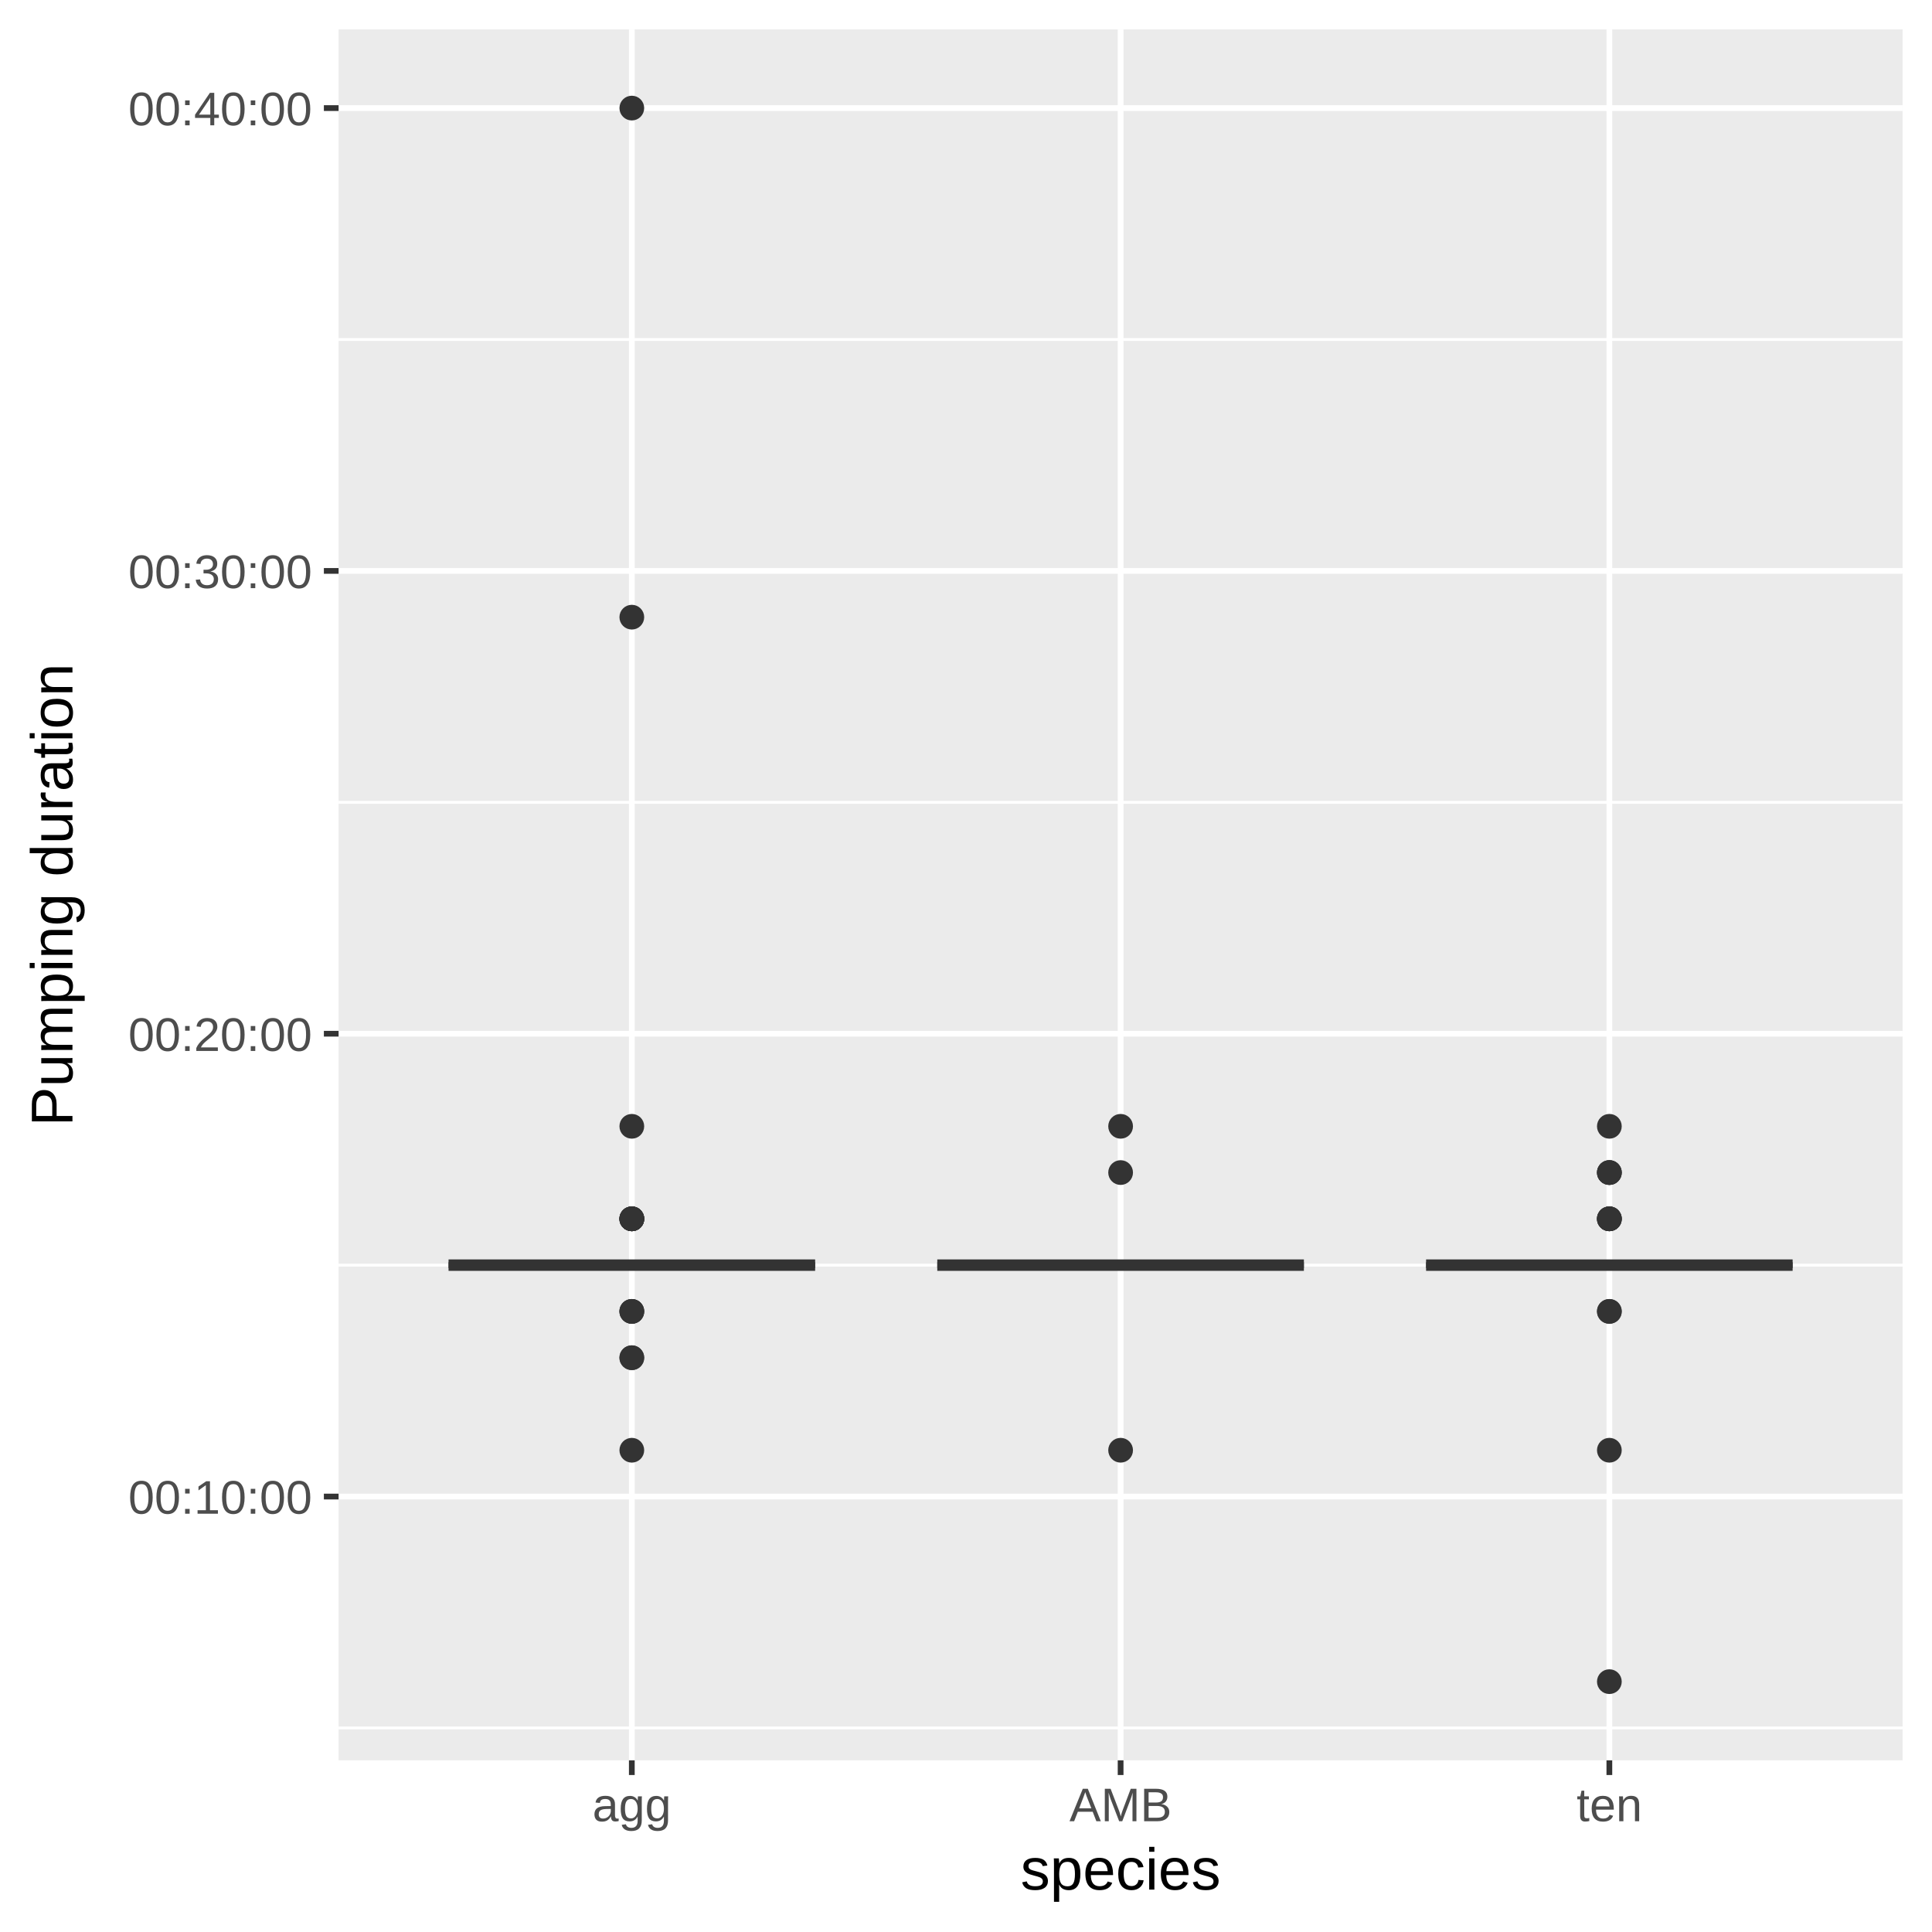
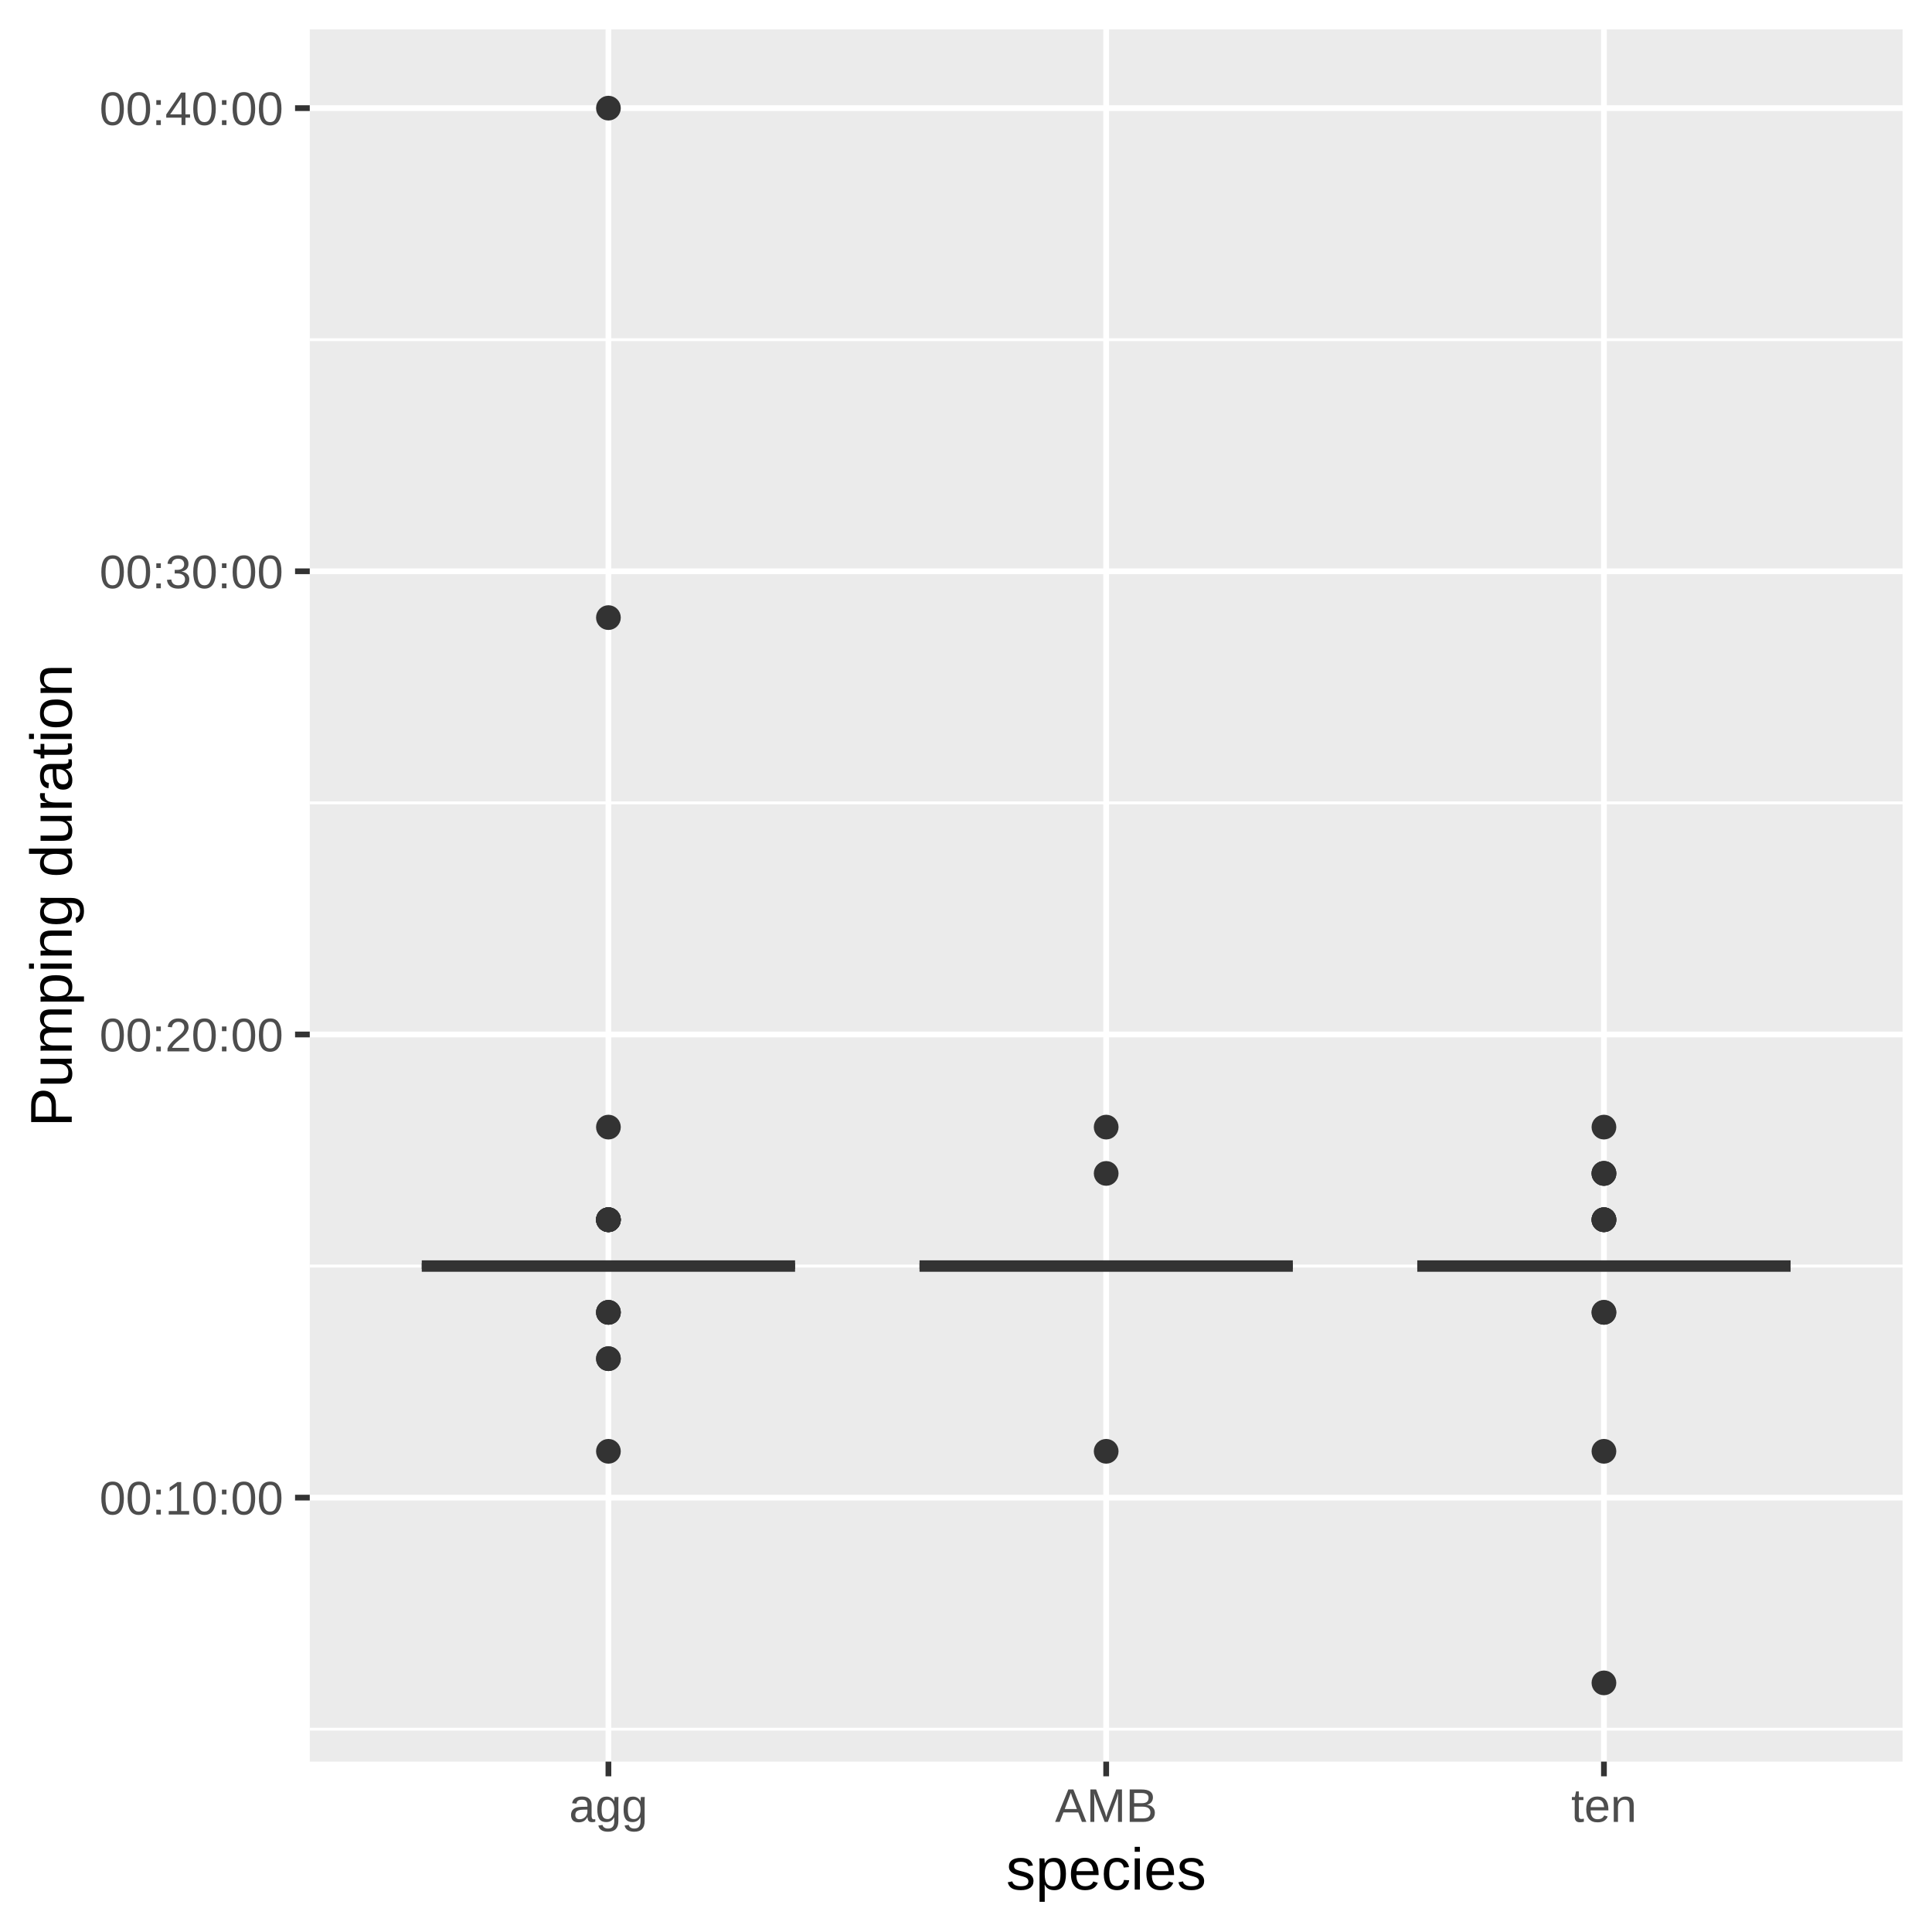
<svg xmlns="http://www.w3.org/2000/svg" class="svglite" width="360.00pt" height="360.00pt" viewBox="0 0 360.00 360.00">
  <defs>
    <style type="text/css">
    .svglite line, .svglite polyline, .svglite polygon, .svglite path, .svglite rect, .svglite circle {
      fill: none;
      stroke: #000000;
      stroke-linecap: round;
      stroke-linejoin: round;
      stroke-miterlimit: 10.00;
    }
    .svglite text {
      white-space: pre;
    }
  </style>
  </defs>
  <rect width="100%" height="100%" style="stroke: none; fill: #FFFFFF;" />
  <defs>
    <clipPath id="cpMC4wMHwzNjAuMDB8MC4wMHwzNjAuMDA=">
      <rect x="0.00" y="0.00" width="360.00" height="360.00" />
    </clipPath>
  </defs>
  <g clip-path="url(#cpMC4wMHwzNjAuMDB8MC4wMHwzNjAuMDA=)">
-     <rect x="0" y="0.00" width="360.00" height="360.00" style="stroke-width: 1.07; stroke: #FFFFFF; fill: #FFFFFF;" />
+     <rect x="0.00" y="0.00" width="360.00" height="360.00" style="stroke-width: 1.07; stroke: #FFFFFF; fill: #FFFFFF;" />
  </g>
  <defs>
-     <clipPath id="cpNjMuMDl8MzU0LjUyfDUuNDh8MzI4LjAx">
-       <rect x="63.09" y="5.48" width="291.43" height="322.53" />
+     <clipPath id="cpNTcuNzJ8MzU0LjUyfDUuNDh8MzI4LjI1">
+       <rect x="57.72" y="5.48" width="296.80" height="322.77" />
    </clipPath>
  </defs>
-   <g clip-path="url(#cpNjMuMDl8MzU0LjUyfDUuNDh8MzI4LjAx)">
-     <rect x="63.09" y="5.48" width="291.43" height="322.53" style="stroke-width: 1.07; stroke: none; fill: #EBEBEB;" />
-     <polyline points="63.09,321.98 354.52,321.98 " style="stroke-width: 0.53; stroke: #FFFFFF; stroke-linecap: butt;" />
-     <polyline points="63.09,235.74 354.52,235.74 " style="stroke-width: 0.53; stroke: #FFFFFF; stroke-linecap: butt;" />
-     <polyline points="63.09,149.50 354.52,149.50 " style="stroke-width: 0.53; stroke: #FFFFFF; stroke-linecap: butt;" />
-     <polyline points="63.09,63.26 354.52,63.26 " style="stroke-width: 0.53; stroke: #FFFFFF; stroke-linecap: butt;" />
-     <polyline points="63.09,278.86 354.52,278.86 " style="stroke-width: 1.07; stroke: #FFFFFF; stroke-linecap: butt;" />
-     <polyline points="63.09,192.62 354.52,192.62 " style="stroke-width: 1.07; stroke: #FFFFFF; stroke-linecap: butt;" />
-     <polyline points="63.09,106.38 354.52,106.38 " style="stroke-width: 1.07; stroke: #FFFFFF; stroke-linecap: butt;" />
-     <polyline points="63.09,20.14 354.52,20.14 " style="stroke-width: 1.07; stroke: #FFFFFF; stroke-linecap: butt;" />
-     <polyline points="117.73,328.01 117.73,5.48 " style="stroke-width: 1.07; stroke: #FFFFFF; stroke-linecap: butt;" />
-     <polyline points="208.81,328.01 208.81,5.48 " style="stroke-width: 1.07; stroke: #FFFFFF; stroke-linecap: butt;" />
-     <polyline points="299.88,328.01 299.88,5.48 " style="stroke-width: 1.07; stroke: #FFFFFF; stroke-linecap: butt;" />
-     <circle cx="117.73" cy="115.00" r="1.95" style="stroke-width: 0.71; stroke: #333333; fill: #333333;" />
-     <circle cx="117.73" cy="227.11" r="1.95" style="stroke-width: 0.71; stroke: #333333; fill: #333333;" />
-     <circle cx="117.73" cy="252.99" r="1.95" style="stroke-width: 0.71; stroke: #333333; fill: #333333;" />
-     <circle cx="117.73" cy="227.11" r="1.95" style="stroke-width: 0.71; stroke: #333333; fill: #333333;" />
-     <circle cx="117.73" cy="209.87" r="1.95" style="stroke-width: 0.71; stroke: #333333; fill: #333333;" />
-     <circle cx="117.73" cy="270.23" r="1.95" style="stroke-width: 0.71; stroke: #333333; fill: #333333;" />
-     <circle cx="117.73" cy="252.99" r="1.95" style="stroke-width: 0.71; stroke: #333333; fill: #333333;" />
-     <circle cx="117.73" cy="227.11" r="1.95" style="stroke-width: 0.71; stroke: #333333; fill: #333333;" />
-     <circle cx="117.73" cy="244.36" r="1.95" style="stroke-width: 0.71; stroke: #333333; fill: #333333;" />
-     <circle cx="117.73" cy="244.36" r="1.95" style="stroke-width: 0.71; stroke: #333333; fill: #333333;" />
-     <circle cx="117.73" cy="20.14" r="1.95" style="stroke-width: 0.71; stroke: #333333; fill: #333333;" />
-     <circle cx="117.73" cy="227.11" r="1.95" style="stroke-width: 0.71; stroke: #333333; fill: #333333;" />
-     <circle cx="117.73" cy="227.11" r="1.95" style="stroke-width: 0.71; stroke: #333333; fill: #333333;" />
-     <circle cx="117.73" cy="227.11" r="1.95" style="stroke-width: 0.71; stroke: #333333; fill: #333333;" />
-     <circle cx="117.73" cy="244.36" r="1.95" style="stroke-width: 0.71; stroke: #333333; fill: #333333;" />
-     <line x1="117.73" y1="235.74" x2="117.73" y2="235.74" style="stroke-width: 1.07; stroke: #333333; stroke-linecap: butt;" />
-     <line x1="117.73" y1="235.74" x2="117.73" y2="235.74" style="stroke-width: 1.07; stroke: #333333; stroke-linecap: butt;" />
-     <polygon points="83.58,235.74 83.58,235.74 151.89,235.74 151.89,235.74 83.58,235.74 " style="stroke-width: 1.07; stroke: #333333; stroke-linecap: butt; stroke-linejoin: miter; fill: #FFFFFF;" />
-     <line x1="83.58" y1="235.74" x2="151.89" y2="235.74" style="stroke-width: 2.13; stroke: #333333; stroke-linecap: butt; stroke-linejoin: miter;" />
-     <circle cx="208.81" cy="270.23" r="1.95" style="stroke-width: 0.71; stroke: #333333; fill: #333333;" />
-     <circle cx="208.81" cy="218.49" r="1.95" style="stroke-width: 0.71; stroke: #333333; fill: #333333;" />
-     <circle cx="208.81" cy="209.87" r="1.95" style="stroke-width: 0.71; stroke: #333333; fill: #333333;" />
-     <line x1="208.81" y1="235.74" x2="208.81" y2="235.74" style="stroke-width: 1.07; stroke: #333333; stroke-linecap: butt;" />
-     <line x1="208.81" y1="235.74" x2="208.81" y2="235.74" style="stroke-width: 1.07; stroke: #333333; stroke-linecap: butt;" />
-     <polygon points="174.65,235.74 174.65,235.74 242.96,235.74 242.96,235.74 174.65,235.74 " style="stroke-width: 1.07; stroke: #333333; stroke-linecap: butt; stroke-linejoin: miter; fill: #FFFFFF;" />
-     <line x1="174.65" y1="235.74" x2="242.96" y2="235.74" style="stroke-width: 2.13; stroke: #333333; stroke-linecap: butt; stroke-linejoin: miter;" />
-     <circle cx="299.88" cy="227.11" r="1.95" style="stroke-width: 0.71; stroke: #333333; fill: #333333;" />
-     <circle cx="299.88" cy="270.23" r="1.95" style="stroke-width: 0.71; stroke: #333333; fill: #333333;" />
-     <circle cx="299.88" cy="218.49" r="1.95" style="stroke-width: 0.71; stroke: #333333; fill: #333333;" />
-     <circle cx="299.88" cy="227.11" r="1.95" style="stroke-width: 0.71; stroke: #333333; fill: #333333;" />
-     <circle cx="299.88" cy="218.49" r="1.95" style="stroke-width: 0.71; stroke: #333333; fill: #333333;" />
-     <circle cx="299.88" cy="313.35" r="1.95" style="stroke-width: 0.71; stroke: #333333; fill: #333333;" />
-     <circle cx="299.88" cy="227.11" r="1.95" style="stroke-width: 0.71; stroke: #333333; fill: #333333;" />
-     <circle cx="299.88" cy="218.49" r="1.95" style="stroke-width: 0.71; stroke: #333333; fill: #333333;" />
-     <circle cx="299.88" cy="227.11" r="1.95" style="stroke-width: 0.71; stroke: #333333; fill: #333333;" />
-     <circle cx="299.88" cy="244.36" r="1.95" style="stroke-width: 0.71; stroke: #333333; fill: #333333;" />
-     <circle cx="299.88" cy="244.36" r="1.95" style="stroke-width: 0.71; stroke: #333333; fill: #333333;" />
-     <circle cx="299.88" cy="209.87" r="1.95" style="stroke-width: 0.71; stroke: #333333; fill: #333333;" />
-     <line x1="299.88" y1="235.74" x2="299.88" y2="235.74" style="stroke-width: 1.07; stroke: #333333; stroke-linecap: butt;" />
-     <line x1="299.88" y1="235.74" x2="299.88" y2="235.74" style="stroke-width: 1.07; stroke: #333333; stroke-linecap: butt;" />
-     <polygon points="265.73,235.74 265.73,235.74 334.03,235.74 334.03,235.74 265.73,235.74 " style="stroke-width: 1.07; stroke: #333333; stroke-linecap: butt; stroke-linejoin: miter; fill: #FFFFFF;" />
-     <line x1="265.73" y1="235.74" x2="334.03" y2="235.74" style="stroke-width: 2.13; stroke: #333333; stroke-linecap: butt; stroke-linejoin: miter;" />
+   <g clip-path="url(#cpNTcuNzJ8MzU0LjUyfDUuNDh8MzI4LjI1)">
+     <rect x="57.72" y="5.48" width="296.80" height="322.77" style="stroke-width: 1.07; stroke: none; fill: #EBEBEB;" />
+     <polyline points="57.72,322.21 354.52,322.21 " style="stroke-width: 0.53; stroke: #FFFFFF; stroke-linecap: butt;" />
+     <polyline points="57.72,235.91 354.52,235.91 " style="stroke-width: 0.53; stroke: #FFFFFF; stroke-linecap: butt;" />
+     <polyline points="57.72,149.60 354.52,149.60 " style="stroke-width: 0.53; stroke: #FFFFFF; stroke-linecap: butt;" />
+     <polyline points="57.72,63.30 354.52,63.30 " style="stroke-width: 0.53; stroke: #FFFFFF; stroke-linecap: butt;" />
+     <polyline points="57.72,279.06 354.52,279.06 " style="stroke-width: 1.07; stroke: #FFFFFF; stroke-linecap: butt;" />
+     <polyline points="57.72,192.76 354.52,192.76 " style="stroke-width: 1.07; stroke: #FFFFFF; stroke-linecap: butt;" />
+     <polyline points="57.72,106.45 354.52,106.45 " style="stroke-width: 1.07; stroke: #FFFFFF; stroke-linecap: butt;" />
+     <polyline points="57.72,20.15 354.52,20.15 " style="stroke-width: 1.07; stroke: #FFFFFF; stroke-linecap: butt;" />
+     <polyline points="113.37,328.25 113.37,5.48 " style="stroke-width: 1.07; stroke: #FFFFFF; stroke-linecap: butt;" />
+     <polyline points="206.12,328.25 206.12,5.48 " style="stroke-width: 1.07; stroke: #FFFFFF; stroke-linecap: butt;" />
+     <polyline points="298.87,328.25 298.87,5.48 " style="stroke-width: 1.07; stroke: #FFFFFF; stroke-linecap: butt;" />
+     <circle cx="113.37" cy="115.08" r="1.95" style="stroke-width: 0.71; stroke: #333333; fill: #333333;" />
+     <circle cx="113.37" cy="227.28" r="1.95" style="stroke-width: 0.71; stroke: #333333; fill: #333333;" />
+     <circle cx="113.37" cy="253.17" r="1.95" style="stroke-width: 0.71; stroke: #333333; fill: #333333;" />
+     <circle cx="113.37" cy="227.28" r="1.95" style="stroke-width: 0.71; stroke: #333333; fill: #333333;" />
+     <circle cx="113.37" cy="210.02" r="1.95" style="stroke-width: 0.71; stroke: #333333; fill: #333333;" />
+     <circle cx="113.37" cy="270.43" r="1.95" style="stroke-width: 0.71; stroke: #333333; fill: #333333;" />
+     <circle cx="113.37" cy="253.17" r="1.95" style="stroke-width: 0.71; stroke: #333333; fill: #333333;" />
+     <circle cx="113.37" cy="227.28" r="1.95" style="stroke-width: 0.71; stroke: #333333; fill: #333333;" />
+     <circle cx="113.37" cy="244.54" r="1.95" style="stroke-width: 0.71; stroke: #333333; fill: #333333;" />
+     <circle cx="113.37" cy="244.54" r="1.95" style="stroke-width: 0.71; stroke: #333333; fill: #333333;" />
+     <circle cx="113.37" cy="20.15" r="1.95" style="stroke-width: 0.71; stroke: #333333; fill: #333333;" />
+     <circle cx="113.37" cy="227.28" r="1.95" style="stroke-width: 0.71; stroke: #333333; fill: #333333;" />
+     <circle cx="113.37" cy="227.28" r="1.95" style="stroke-width: 0.71; stroke: #333333; fill: #333333;" />
+     <circle cx="113.37" cy="227.28" r="1.95" style="stroke-width: 0.71; stroke: #333333; fill: #333333;" />
+     <circle cx="113.37" cy="244.54" r="1.95" style="stroke-width: 0.71; stroke: #333333; fill: #333333;" />
+     <line x1="113.37" y1="235.91" x2="113.37" y2="235.91" style="stroke-width: 1.07; stroke: #333333; stroke-linecap: butt;" />
+     <line x1="113.37" y1="235.91" x2="113.37" y2="235.91" style="stroke-width: 1.07; stroke: #333333; stroke-linecap: butt;" />
+     <polygon points="78.59,235.91 78.59,235.91 148.15,235.91 148.15,235.91 78.59,235.91 " style="stroke-width: 1.07; stroke: #333333; stroke-linecap: butt; stroke-linejoin: miter; fill: #FFFFFF;" />
+     <line x1="78.59" y1="235.91" x2="148.15" y2="235.91" style="stroke-width: 2.13; stroke: #333333; stroke-linecap: butt; stroke-linejoin: miter;" />
+     <circle cx="206.12" cy="270.43" r="1.95" style="stroke-width: 0.71; stroke: #333333; fill: #333333;" />
+     <circle cx="206.12" cy="218.65" r="1.95" style="stroke-width: 0.71; stroke: #333333; fill: #333333;" />
+     <circle cx="206.12" cy="210.02" r="1.95" style="stroke-width: 0.71; stroke: #333333; fill: #333333;" />
+     <line x1="206.12" y1="235.91" x2="206.12" y2="235.91" style="stroke-width: 1.07; stroke: #333333; stroke-linecap: butt;" />
+     <line x1="206.12" y1="235.91" x2="206.12" y2="235.91" style="stroke-width: 1.07; stroke: #333333; stroke-linecap: butt;" />
+     <polygon points="171.34,235.91 171.34,235.91 240.90,235.91 240.90,235.91 171.34,235.91 " style="stroke-width: 1.07; stroke: #333333; stroke-linecap: butt; stroke-linejoin: miter; fill: #FFFFFF;" />
+     <line x1="171.34" y1="235.91" x2="240.90" y2="235.91" style="stroke-width: 2.13; stroke: #333333; stroke-linecap: butt; stroke-linejoin: miter;" />
+     <circle cx="298.87" cy="227.28" r="1.95" style="stroke-width: 0.71; stroke: #333333; fill: #333333;" />
+     <circle cx="298.87" cy="270.43" r="1.95" style="stroke-width: 0.71; stroke: #333333; fill: #333333;" />
+     <circle cx="298.87" cy="218.65" r="1.95" style="stroke-width: 0.71; stroke: #333333; fill: #333333;" />
+     <circle cx="298.87" cy="227.28" r="1.95" style="stroke-width: 0.71; stroke: #333333; fill: #333333;" />
+     <circle cx="298.87" cy="218.65" r="1.95" style="stroke-width: 0.71; stroke: #333333; fill: #333333;" />
+     <circle cx="298.87" cy="313.58" r="1.95" style="stroke-width: 0.71; stroke: #333333; fill: #333333;" />
+     <circle cx="298.87" cy="227.28" r="1.95" style="stroke-width: 0.71; stroke: #333333; fill: #333333;" />
+     <circle cx="298.87" cy="218.65" r="1.95" style="stroke-width: 0.71; stroke: #333333; fill: #333333;" />
+     <circle cx="298.87" cy="227.28" r="1.95" style="stroke-width: 0.71; stroke: #333333; fill: #333333;" />
+     <circle cx="298.87" cy="244.54" r="1.95" style="stroke-width: 0.71; stroke: #333333; fill: #333333;" />
+     <circle cx="298.87" cy="244.54" r="1.95" style="stroke-width: 0.71; stroke: #333333; fill: #333333;" />
+     <circle cx="298.87" cy="210.02" r="1.95" style="stroke-width: 0.71; stroke: #333333; fill: #333333;" />
+     <line x1="298.87" y1="235.91" x2="298.87" y2="235.91" style="stroke-width: 1.07; stroke: #333333; stroke-linecap: butt;" />
+     <line x1="298.87" y1="235.91" x2="298.87" y2="235.91" style="stroke-width: 1.07; stroke: #333333; stroke-linecap: butt;" />
+     <polygon points="264.09,235.91 264.09,235.91 333.65,235.91 333.65,235.91 264.09,235.91 " style="stroke-width: 1.07; stroke: #333333; stroke-linecap: butt; stroke-linejoin: miter; fill: #FFFFFF;" />
+     <line x1="264.09" y1="235.91" x2="333.65" y2="235.91" style="stroke-width: 2.13; stroke: #333333; stroke-linecap: butt; stroke-linejoin: miter;" />
  </g>
  <g clip-path="url(#cpMC4wMHwzNjAuMDB8MC4wMHwzNjAuMDA=)">
-     <text x="58.16" y="282.06" text-anchor="end" style="font-size: 8.80px;fill: #4D4D4D; font-family: &quot;Arial&quot;;">00:10:00</text>
-     <text x="58.16" y="195.83" text-anchor="end" style="font-size: 8.80px;fill: #4D4D4D; font-family: &quot;Arial&quot;;">00:20:00</text>
-     <text x="58.16" y="109.59" text-anchor="end" style="font-size: 8.80px;fill: #4D4D4D; font-family: &quot;Arial&quot;;">00:30:00</text>
-     <text x="58.16" y="23.35" text-anchor="end" style="font-size: 8.80px;fill: #4D4D4D; font-family: &quot;Arial&quot;;">00:40:00</text>
-     <polyline points="60.35,278.86 63.09,278.86 " style="stroke-width: 1.07; stroke: #333333; stroke-linecap: butt;" />
-     <polyline points="60.35,192.62 63.09,192.62 " style="stroke-width: 1.07; stroke: #333333; stroke-linecap: butt;" />
-     <polyline points="60.35,106.38 63.09,106.38 " style="stroke-width: 1.07; stroke: #333333; stroke-linecap: butt;" />
-     <polyline points="60.35,20.14 63.09,20.14 " style="stroke-width: 1.07; stroke: #333333; stroke-linecap: butt;" />
-     <polyline points="117.73,330.75 117.73,328.01 " style="stroke-width: 1.07; stroke: #333333; stroke-linecap: butt;" />
-     <polyline points="208.81,330.75 208.81,328.01 " style="stroke-width: 1.07; stroke: #333333; stroke-linecap: butt;" />
-     <polyline points="299.88,330.75 299.88,328.01 " style="stroke-width: 1.07; stroke: #333333; stroke-linecap: butt;" />
-     <text x="117.73" y="339.36" text-anchor="middle" style="font-size: 8.80px;fill: #4D4D4D; font-family: &quot;Arial&quot;;">agg</text>
-     <text x="208.81" y="339.36" text-anchor="middle" style="font-size: 8.80px;fill: #4D4D4D; font-family: &quot;Arial&quot;;">AMB</text>
-     <text x="299.88" y="339.36" text-anchor="middle" style="font-size: 8.80px;fill: #4D4D4D; font-family: &quot;Arial&quot;;">ten</text>
-     <text x="208.81" y="352.10" text-anchor="middle" style="font-size: 11.00px; font-family: &quot;Arial&quot;;">species</text>
-     <text transform="translate(13.50,166.75) rotate(-90)" text-anchor="middle" style="font-size: 11.00px; font-family: &quot;Arial&quot;;">Pumping duration</text>
+     <text x="52.79" y="282.21" text-anchor="end" style="font-size: 8.80px;fill: #4D4D4D; font-family: &quot;Arial&quot;;">00:10:00</text>
+     <text x="52.79" y="195.91" text-anchor="end" style="font-size: 8.80px;fill: #4D4D4D; font-family: &quot;Arial&quot;;">00:20:00</text>
+     <text x="52.79" y="109.61" text-anchor="end" style="font-size: 8.80px;fill: #4D4D4D; font-family: &quot;Arial&quot;;">00:30:00</text>
+     <text x="52.79" y="23.30" text-anchor="end" style="font-size: 8.80px;fill: #4D4D4D; font-family: &quot;Arial&quot;;">00:40:00</text>
+     <polyline points="54.98,279.06 57.72,279.06 " style="stroke-width: 1.07; stroke: #333333; stroke-linecap: butt;" />
+     <polyline points="54.98,192.76 57.72,192.76 " style="stroke-width: 1.07; stroke: #333333; stroke-linecap: butt;" />
+     <polyline points="54.98,106.45 57.72,106.45 " style="stroke-width: 1.07; stroke: #333333; stroke-linecap: butt;" />
+     <polyline points="54.98,20.15 57.72,20.15 " style="stroke-width: 1.07; stroke: #333333; stroke-linecap: butt;" />
+     <polyline points="113.37,330.99 113.37,328.25 " style="stroke-width: 1.07; stroke: #333333; stroke-linecap: butt;" />
+     <polyline points="206.12,330.99 206.12,328.25 " style="stroke-width: 1.07; stroke: #333333; stroke-linecap: butt;" />
+     <polyline points="298.87,330.99 298.87,328.25 " style="stroke-width: 1.07; stroke: #333333; stroke-linecap: butt;" />
+     <text x="113.37" y="339.49" text-anchor="middle" style="font-size: 8.80px;fill: #4D4D4D; font-family: &quot;Arial&quot;;">agg</text>
+     <text x="206.12" y="339.49" text-anchor="middle" style="font-size: 8.80px;fill: #4D4D4D; font-family: &quot;Arial&quot;;">AMB</text>
+     <text x="298.87" y="339.49" text-anchor="middle" style="font-size: 8.80px;fill: #4D4D4D; font-family: &quot;Arial&quot;;">ten</text>
+     <text x="206.12" y="352.10" text-anchor="middle" style="font-size: 11.00px; font-family: &quot;Arial&quot;;">species</text>
+     <text transform="translate(13.37,166.87) rotate(-90)" text-anchor="middle" style="font-size: 11.00px; font-family: &quot;Arial&quot;;">Pumping duration</text>
  </g>
</svg>
